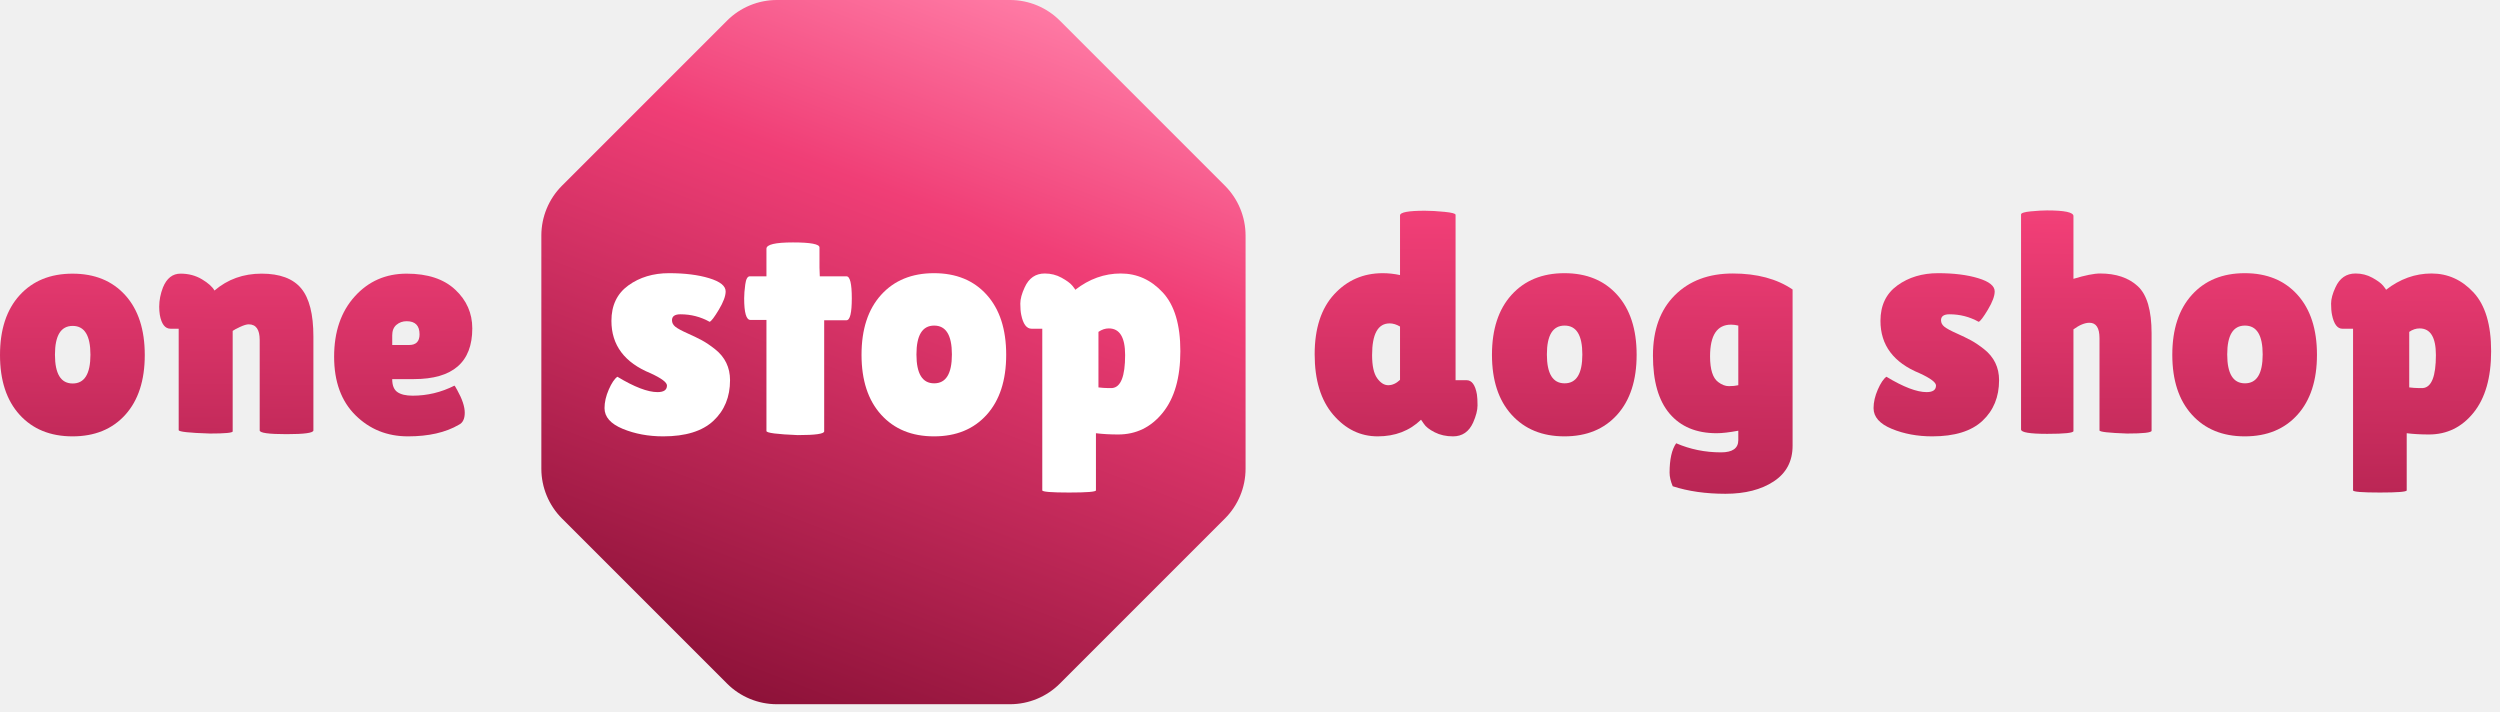
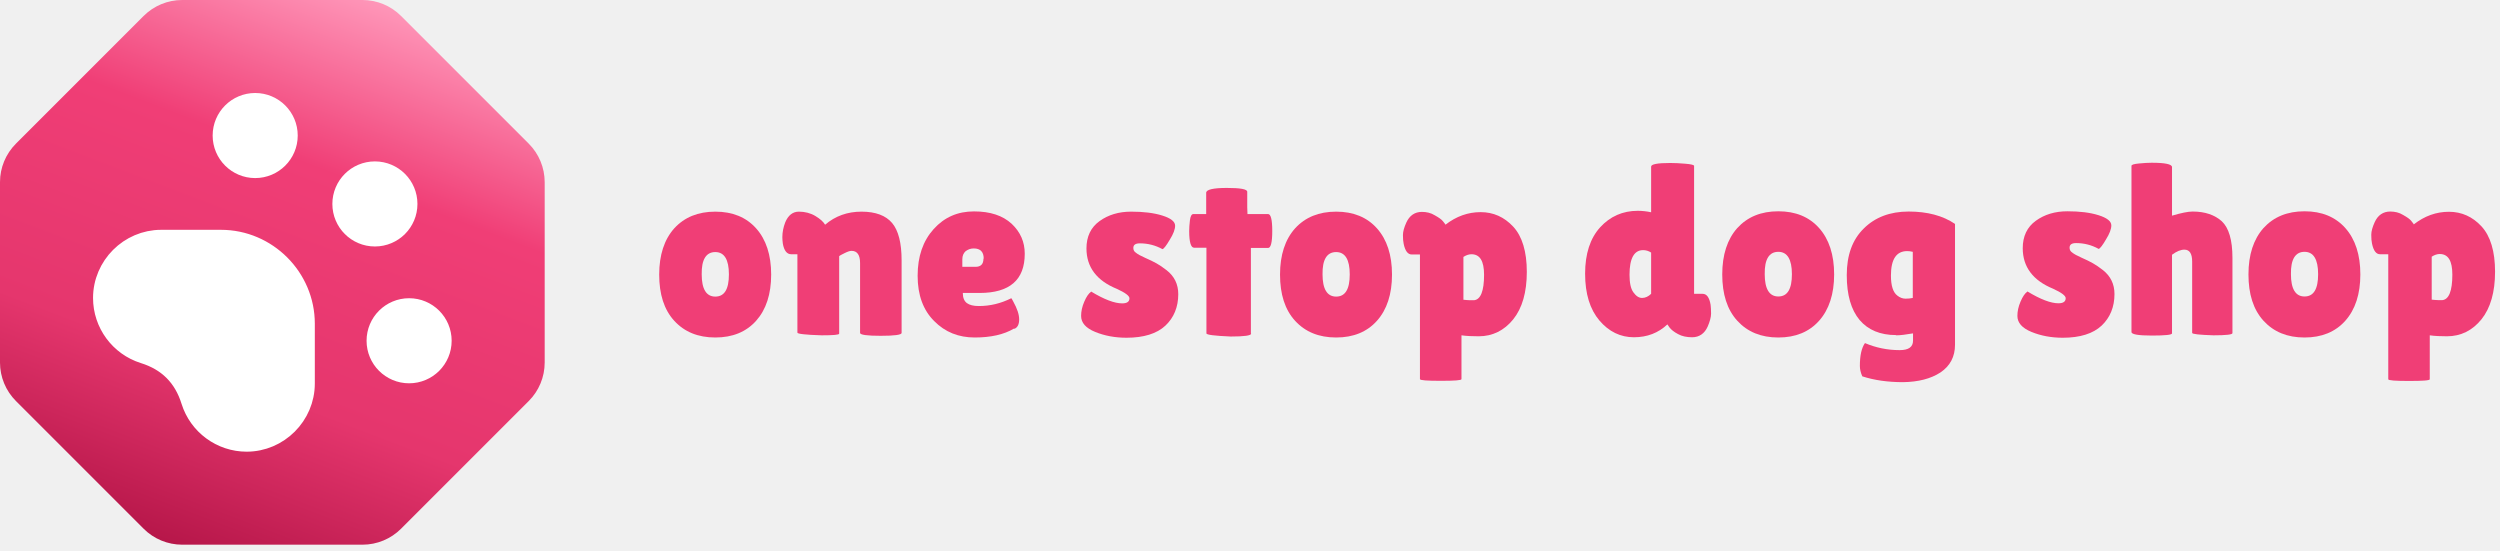
- <svg xmlns="http://www.w3.org/2000/svg" width="100%" height="100%" viewBox="0 0 239 68" version="1.1" xml:space="preserve" style="fill-rule:evenodd;clip-rule:evenodd;stroke-linejoin:round;stroke-miterlimit:2;">
+ <svg xmlns="http://www.w3.org/2000/svg" width="100%" height="100%" viewBox="0 0 309 68" version="1.1" xml:space="preserve" style="fill-rule:evenodd;clip-rule:evenodd;stroke-linecap:round;stroke-linejoin:round;">
  <g id="Layer1" />
  <g id="Layer2">
-     <g>
-       <path d="M53.726,49.57c-1.262,-1.262 -1.972,-2.975 -1.973,-4.76l0,-22.297c0,-1.785 0.71,-3.498 1.973,-4.76l15.78,-15.78c1.262,-1.262 2.975,-1.972 4.76,-1.973l22.297,0c1.785,0 3.498,0.71 4.76,1.973l15.78,15.78c1.262,1.262 1.972,2.975 1.973,4.76l0,22.297c-0,1.785 -0.71,3.498 -1.973,4.76l-15.78,15.78c-1.262,1.262 -2.975,1.972 -4.76,1.973l-22.297,0c-1.785,-0 -3.498,-0.71 -4.76,-1.973l-15.78,-15.78Z" style="fill:url(#_Linear1);fill-rule:nonzero;" />
+     <g transform="matrix(1.910129,0,0,1.903184,-3556.818,-5047.687)">
+       <g transform="matrix(15.71739,0,0,15.71739,1904.329,2673.994)">
+         <path d="M0.088,-0.059c-0.042,-0.046 -0.062,-0.11 -0.062,-0.191c0,-0.081 0.021,-0.145 0.062,-0.191c0.042,-0.046 0.098,-0.069 0.169,-0.069c0.071,0 0.127,0.023 0.168,0.069c0.041,0.046 0.062,0.11 0.062,0.191c-0,0.081 -0.021,0.145 -0.062,0.191c-0.041,0.046 -0.097,0.069 -0.168,0.069c-0.071,0 -0.127,-0.023 -0.169,-0.069Zm0.169,-0.284c-0.038,0 -0.057,0.031 -0.056,0.092c-0,0.061 0.019,0.092 0.056,0.092c0.038,0 0.056,-0.031 0.056,-0.092c0,-0.061 -0.019,-0.092 -0.056,-0.092Z" style="fill:#f03e76;fill-rule:nonzero;" />
+       </g>
+       <g transform="matrix(15.71739,0,0,15.71739,1912.392,2673.994)">
+         <path d="M0.254,-0.006c0,0.005 -0.024,0.007 -0.072,0.007c-0.067,-0.002 -0.1,-0.006 -0.1,-0.011l0,-0.324l-0.026,0c-0.017,0 -0.029,-0.015 -0.034,-0.044c-0.001,-0.009 -0.002,-0.017 -0.002,-0.026c0,-0.021 0.004,-0.041 0.012,-0.062c0.012,-0.029 0.031,-0.044 0.056,-0.044c0.025,0 0.048,0.006 0.068,0.018c0.02,0.012 0.033,0.024 0.04,0.036c0.042,-0.036 0.092,-0.054 0.15,-0.054c0.058,0 0.1,0.016 0.126,0.047c0.026,0.031 0.039,0.083 0.039,0.154l0,0.3c0,0.008 -0.029,0.012 -0.086,0.012c-0.057,0 -0.085,-0.004 -0.085,-0.012l0,-0.289c0,-0.033 -0.012,-0.05 -0.035,-0.05c-0.007,0 -0.016,0.003 -0.028,0.009c-0.012,0.006 -0.02,0.01 -0.023,0.013l0,0.321Z" style="fill:#f03e76;fill-rule:nonzero;" />
+       </g>
+       <g transform="matrix(15.71739,0,0,15.71739,1921.052,2673.994)">
+         <path d="M0.423,-0.027c-0.042,0.025 -0.096,0.037 -0.162,0.037c-0.066,0 -0.122,-0.022 -0.167,-0.068c-0.045,-0.045 -0.068,-0.107 -0.068,-0.187c0,-0.08 0.022,-0.144 0.066,-0.193c0.044,-0.049 0.099,-0.073 0.166,-0.073c0.067,0 0.118,0.017 0.155,0.051c0.036,0.034 0.054,0.075 0.054,0.124c0,0.108 -0.062,0.162 -0.186,0.162l-0.069,0c0,0.02 0.006,0.034 0.017,0.042c0.011,0.008 0.027,0.012 0.049,0.012c0.047,0 0.091,-0.011 0.133,-0.032c0.001,-0.001 0.004,0.004 0.009,0.014c0.016,0.029 0.024,0.053 0.024,0.073c0,0.02 -0.006,0.033 -0.019,0.039Zm-0.125,-0.289c0,-0.028 -0.014,-0.042 -0.041,-0.042c-0.013,0 -0.023,0.004 -0.033,0.011c-0.009,0.008 -0.014,0.019 -0.014,0.034l0,0.031l0.054,0c0.022,0 0.033,-0.011 0.033,-0.034Z" style="fill:#f03e76;fill-rule:nonzero;" />
+       </g>
+       <g transform="matrix(15.71739,0,0,15.71739,1931.646,2673.994)">
+         <path d="M0.066,-0.18c0.054,0.033 0.097,0.049 0.128,0.049c0.02,0 0.03,-0.007 0.03,-0.021c0,-0.01 -0.017,-0.023 -0.052,-0.039c-0.083,-0.034 -0.125,-0.09 -0.125,-0.167c-0,-0.049 0.018,-0.087 0.054,-0.113c0.036,-0.026 0.079,-0.039 0.13,-0.039c0.05,0 0.093,0.005 0.128,0.016c0.035,0.011 0.053,0.025 0.053,0.042c0,0.015 -0.007,0.034 -0.022,0.058c-0.014,0.024 -0.024,0.037 -0.03,0.039c-0.029,-0.016 -0.06,-0.024 -0.093,-0.024c-0.018,0 -0.027,0.006 -0.027,0.019c0,0.008 0.003,0.015 0.011,0.02c0.007,0.006 0.02,0.013 0.038,0.021c0.019,0.008 0.034,0.016 0.047,0.023c0.012,0.007 0.026,0.016 0.041,0.028c0.032,0.025 0.048,0.058 0.048,0.099c0,0.053 -0.018,0.097 -0.053,0.13c-0.035,0.033 -0.089,0.05 -0.16,0.05c-0.047,-0 -0.09,-0.008 -0.129,-0.024c-0.039,-0.016 -0.058,-0.038 -0.058,-0.066c0,-0.019 0.004,-0.038 0.013,-0.059c0.009,-0.021 0.018,-0.034 0.028,-0.041Z" style="fill:#f03e76;fill-rule:nonzero;" />
+       </g>
+       <g transform="matrix(15.71739,0,0,15.71739,1938.718,2673.994)">
+         <path d="M0.275,-0.006c0,0.008 -0.028,0.012 -0.084,0.012c-0.067,-0.003 -0.1,-0.007 -0.1,-0.013l0,-0.354l-0.051,0c-0.013,0 -0.02,-0.023 -0.02,-0.069c0,-0.012 0.001,-0.027 0.003,-0.044c0.002,-0.017 0.007,-0.026 0.014,-0.026l0.053,0l0,-0.088c0,-0.013 0.028,-0.02 0.085,-0.02c0.056,0 0.084,0.005 0.084,0.016l0,0.064l0.001,0.028l0.085,0c0.011,0 0.017,0.023 0.017,0.07c0,0.047 -0.006,0.07 -0.017,0.07l-0.071,0l0,0.354Z" style="fill:#f03e76;fill-rule:nonzero;" />
+       </g>
+       <g transform="matrix(15.71739,0,0,15.71739,1944.502,2673.994)">
+         <path d="M0.088,-0.059c-0.042,-0.046 -0.062,-0.11 -0.062,-0.191c0,-0.081 0.021,-0.145 0.062,-0.191c0.042,-0.046 0.098,-0.069 0.169,-0.069c0.071,0 0.127,0.023 0.168,0.069c0.041,0.046 0.062,0.11 0.062,0.191c-0,0.081 -0.021,0.145 -0.062,0.191c-0.041,0.046 -0.097,0.069 -0.168,0.069c-0.071,0 -0.127,-0.023 -0.169,-0.069Zm0.169,-0.284c-0.038,0 -0.057,0.031 -0.056,0.092c-0,0.061 0.019,0.092 0.056,0.092c0.038,0 0.056,-0.031 0.056,-0.092c0,-0.061 -0.019,-0.092 -0.056,-0.092Z" style="fill:#f03e76;fill-rule:nonzero;" />
+       </g>
+       <g transform="matrix(15.71739,0,0,15.71739,1952.565,2673.994)">
+         <path d="M0.26,0.182c0,0.005 -0.028,0.007 -0.085,0.007c-0.057,-0 -0.086,-0.002 -0.086,-0.007l0,-0.515l-0.034,0c-0.016,0 -0.027,-0.015 -0.033,-0.044c-0.002,-0.009 -0.003,-0.021 -0.003,-0.036c0,-0.015 0.005,-0.032 0.014,-0.052c0.013,-0.029 0.035,-0.044 0.064,-0.044c0.019,0 0.037,0.004 0.053,0.014c0.016,0.009 0.028,0.017 0.034,0.025c0.006,0.008 0.01,0.012 0.01,0.014c0.045,-0.035 0.093,-0.052 0.145,-0.052c0.052,0 0.097,0.02 0.134,0.06c0.037,0.04 0.056,0.103 0.056,0.187c0,0.084 -0.019,0.15 -0.056,0.196c-0.037,0.046 -0.085,0.07 -0.142,0.07c-0.026,-0 -0.05,-0.001 -0.071,-0.004l0,0.182Zm0.041,-0.516c-0.011,0 -0.022,0.004 -0.033,0.011l0,0.177c0.011,0.001 0.021,0.002 0.027,0.002l0.017,0c0.027,-0.003 0.041,-0.038 0.041,-0.105c0,-0.057 -0.017,-0.085 -0.052,-0.085Z" style="fill:#f03e76;fill-rule:nonzero;" />
+       </g>
+       <g transform="matrix(15.70575,0,0,15.76306,1964.243,2673.994)">
+         <path d="M0.298,-0.694c0,-0.01 0.026,-0.015 0.079,-0.015c0.018,0 0.039,0.001 0.062,0.003c0.024,0.002 0.036,0.005 0.036,0.009l0,0.527l0.035,0c0.017,0 0.028,0.015 0.033,0.045c0.001,0.009 0.002,0.021 0.002,0.036c0,0.015 -0.005,0.033 -0.014,0.054c-0.013,0.029 -0.035,0.044 -0.064,0.044c-0.022,-0 -0.042,-0.004 -0.058,-0.013c-0.017,-0.009 -0.028,-0.018 -0.035,-0.027l-0.009,-0.013c-0.037,0.035 -0.083,0.053 -0.138,0.053c-0.055,-0 -0.103,-0.023 -0.142,-0.069c-0.039,-0.046 -0.059,-0.11 -0.059,-0.193c0,-0.082 0.021,-0.146 0.062,-0.191c0.041,-0.045 0.093,-0.068 0.155,-0.068c0.018,0 0.036,0.002 0.055,0.006l0,-0.19Zm-0.033,0.344c-0.037,0 -0.056,0.034 -0.056,0.101c0,0.034 0.005,0.058 0.016,0.073c0.011,0.015 0.022,0.023 0.036,0.023c0.013,0 0.026,-0.006 0.037,-0.017l0,-0.17c-0.011,-0.007 -0.022,-0.01 -0.033,-0.01Z" style="fill:#f03e76;fill-rule:nonzero;" />
+       </g>
+       <g transform="matrix(15.70575,0,0,15.76306,1973.117,2673.994)">
+         <path d="M0.088,-0.059c-0.042,-0.046 -0.062,-0.11 -0.062,-0.191c0,-0.081 0.021,-0.145 0.062,-0.191c0.042,-0.046 0.098,-0.069 0.169,-0.069c0.071,0 0.127,0.023 0.168,0.069c0.041,0.046 0.062,0.11 0.062,0.191c-0,0.081 -0.021,0.145 -0.062,0.191c-0.041,0.046 -0.097,0.069 -0.168,0.069c-0.071,0 -0.127,-0.023 -0.169,-0.069Zm0.169,-0.284c-0.038,0 -0.057,0.031 -0.056,0.092c-0,0.061 0.019,0.092 0.056,0.092c0.038,0 0.056,-0.031 0.056,-0.092c0,-0.061 -0.019,-0.092 -0.056,-0.092Z" style="fill:#f03e76;fill-rule:nonzero;" />
+       </g>
+       <g transform="matrix(15.70575,0,0,15.76306,1981.174,2673.994)">
+         <path d="M0.229,-0c-0.065,-0 -0.115,-0.021 -0.15,-0.062c-0.035,-0.042 -0.053,-0.103 -0.053,-0.185c0,-0.082 0.023,-0.146 0.07,-0.192c0.046,-0.046 0.108,-0.07 0.185,-0.07c0.077,0 0.141,0.017 0.191,0.051l0,0.498c0,0.049 -0.02,0.087 -0.06,0.114c-0.04,0.026 -0.091,0.039 -0.154,0.04c-0.063,-0 -0.119,-0.008 -0.168,-0.024c-0.007,-0.016 -0.01,-0.03 -0.01,-0.043c0,-0.043 0.007,-0.074 0.021,-0.094c0.045,0.019 0.092,0.029 0.143,0.029c0.037,0 0.055,-0.013 0.055,-0.039l0,-0.03c-0.029,0.005 -0.052,0.008 -0.069,0.008Zm0.046,-0.346c-0.045,0 -0.067,0.034 -0.067,0.101c0,0.042 0.009,0.069 0.026,0.082c0.011,0.009 0.023,0.013 0.034,0.013c0.011,0 0.021,-0.001 0.03,-0.003l0,-0.19c-0.008,-0.002 -0.016,-0.003 -0.023,-0.003Z" style="fill:#f03e76;fill-rule:nonzero;" />
+       </g>
+       <g transform="matrix(15.70575,0,0,15.76306,1992.231,2673.994)">
+         <path d="M0.066,-0.18c0.054,0.033 0.097,0.049 0.128,0.049c0.02,0 0.03,-0.007 0.03,-0.021c0,-0.01 -0.017,-0.023 -0.052,-0.039c-0.083,-0.034 -0.125,-0.09 -0.125,-0.167c-0,-0.049 0.018,-0.087 0.054,-0.113c0.036,-0.026 0.079,-0.039 0.13,-0.039c0.05,0 0.093,0.005 0.128,0.016c0.035,0.011 0.053,0.025 0.053,0.042c0,0.015 -0.007,0.034 -0.022,0.058c-0.014,0.024 -0.024,0.037 -0.03,0.039c-0.029,-0.016 -0.06,-0.024 -0.093,-0.024c-0.018,0 -0.027,0.006 -0.027,0.019c0,0.008 0.003,0.015 0.011,0.02c0.007,0.006 0.02,0.013 0.038,0.021c0.019,0.008 0.034,0.016 0.047,0.023c0.012,0.007 0.026,0.016 0.041,0.028c0.032,0.025 0.048,0.058 0.048,0.099c0,0.053 -0.018,0.097 -0.053,0.13c-0.035,0.033 -0.089,0.05 -0.16,0.05c-0.047,-0 -0.09,-0.008 -0.129,-0.024c-0.039,-0.016 -0.058,-0.038 -0.058,-0.066c0,-0.019 0.004,-0.038 0.013,-0.059c0.009,-0.021 0.018,-0.034 0.028,-0.041Z" style="fill:#f03e76;fill-rule:nonzero;" />
+       </g>
+       <g transform="matrix(15.70575,0,0,15.76306,1999.299,2673.994)">
+         <path d="M0.212,-0.007c0,0.006 -0.028,0.009 -0.083,0.009c-0.056,-0 -0.083,-0.005 -0.084,-0.014l0,-0.685c0,-0.005 0.01,-0.008 0.031,-0.01c0.021,-0.002 0.038,-0.003 0.052,-0.003c0.056,0 0.084,0.006 0.084,0.018l0,0.2c0.037,-0.011 0.066,-0.017 0.085,-0.017c0.051,0 0.091,0.014 0.12,0.04c0.029,0.027 0.044,0.077 0.044,0.151l0,0.31c0,0.006 -0.026,0.009 -0.078,0.009c-0.059,-0.002 -0.088,-0.005 -0.088,-0.01l0,-0.294c0,-0.033 -0.011,-0.049 -0.032,-0.049c-0.015,-0 -0.032,0.007 -0.051,0.021l0,0.324Z" style="fill:#f03e76;fill-rule:nonzero;" />
+       </g>
+       <g transform="matrix(15.70575,0,0,15.76306,2007.167,2673.994)">
+         <path d="M0.088,-0.059c-0.042,-0.046 -0.062,-0.11 -0.062,-0.191c0,-0.081 0.021,-0.145 0.062,-0.191c0.042,-0.046 0.098,-0.069 0.169,-0.069c0.071,0 0.127,0.023 0.168,0.069c0.041,0.046 0.062,0.11 0.062,0.191c-0,0.081 -0.021,0.145 -0.062,0.191c-0.041,0.046 -0.097,0.069 -0.168,0.069c-0.071,0 -0.127,-0.023 -0.169,-0.069Zm0.169,-0.284c-0.038,0 -0.057,0.031 -0.056,0.092c-0,0.061 0.019,0.092 0.056,0.092c0.038,0 0.056,-0.031 0.056,-0.092c0,-0.061 -0.019,-0.092 -0.056,-0.092Z" style="fill:#f03e76;fill-rule:nonzero;" />
+       </g>
+       <g transform="matrix(15.70575,0,0,15.76306,2015.224,2673.994)">
+         <path d="M0.26,0.182c0,0.005 -0.028,0.007 -0.085,0.007c-0.057,-0 -0.086,-0.002 -0.086,-0.007l0,-0.515l-0.034,0c-0.016,0 -0.027,-0.015 -0.033,-0.044c-0.002,-0.009 -0.003,-0.021 -0.003,-0.036c0,-0.015 0.005,-0.032 0.014,-0.052c0.013,-0.029 0.035,-0.044 0.064,-0.044c0.019,0 0.037,0.004 0.053,0.014c0.016,0.009 0.028,0.017 0.034,0.025c0.006,0.008 0.01,0.012 0.01,0.014c0.045,-0.035 0.093,-0.052 0.145,-0.052c0.052,0 0.097,0.02 0.134,0.06c0.037,0.04 0.056,0.103 0.056,0.187c0,0.084 -0.019,0.15 -0.056,0.196c-0.037,0.046 -0.085,0.07 -0.142,0.07c-0.026,-0 -0.05,-0.001 -0.071,-0.004l0,0.182Zm0.041,-0.516c-0.011,0 -0.022,0.004 -0.033,0.011l0,0.177c0.011,0.001 0.021,0.002 0.027,0.002l0.017,0c0.027,-0.003 0.041,-0.038 0.041,-0.105c0,-0.057 -0.017,-0.085 -0.052,-0.085Z" style="fill:#f03e76;fill-rule:nonzero;" />
+       </g>
    </g>
    <g>
-       <path d="M1.876,39.652c-1.251,-1.376 -1.876,-3.28 -1.876,-5.713c0,-2.433 0.625,-4.337 1.876,-5.713c1.251,-1.376 2.937,-2.064 5.059,-2.064c2.122,0 3.803,0.688 5.044,2.064c1.241,1.376 1.861,3.28 1.861,5.713c0,2.433 -0.62,4.337 -1.861,5.713c-1.241,1.376 -2.922,2.064 -5.044,2.064c-2.122,0 -3.808,-0.688 -5.059,-2.064Zm5.074,-8.495c-1.131,0 -1.696,0.917 -1.696,2.752c0,1.835 0.565,2.752 1.696,2.752c1.131,0 1.696,-0.917 1.696,-2.752c0,-1.835 -0.565,-2.752 -1.696,-2.752Z" style="fill:url(#_Linear2);fill-rule:nonzero;" />
-       <path d="M22.246,41.237c0,0.14 -0.721,0.209 -2.162,0.209c-2.001,-0.06 -3.002,-0.17 -3.002,-0.329l0,-9.692l-0.781,0c-0.52,0 -0.861,-0.439 -1.021,-1.316c-0.04,-0.259 -0.06,-0.518 -0.06,-0.778c0,-0.618 0.12,-1.236 0.36,-1.855c0.36,-0.877 0.921,-1.316 1.681,-1.316c0.761,0 1.441,0.179 2.042,0.538c0.6,0.359 1.001,0.718 1.201,1.077c1.261,-1.077 2.762,-1.615 4.503,-1.615c1.741,0 3.002,0.469 3.783,1.406c0.781,0.937 1.171,2.473 1.171,4.607l0,8.974c0,0.239 -0.856,0.359 -2.567,0.359c-1.711,0 -2.567,-0.12 -2.567,-0.359l0,-8.645c0,-0.997 -0.35,-1.496 -1.051,-1.496c-0.2,0 -0.48,0.085 -0.841,0.254c-0.36,0.17 -0.59,0.294 -0.691,0.374l0,9.602Z" style="fill:url(#_Linear3);fill-rule:nonzero;" />
-       <path d="M43.862,40.609c-1.261,0.738 -2.882,1.107 -4.864,1.107c-1.981,0 -3.653,-0.673 -5.014,-2.019c-1.361,-1.346 -2.042,-3.211 -2.042,-5.594c0,-2.383 0.655,-4.302 1.966,-5.758c1.311,-1.456 2.967,-2.184 4.969,-2.184c2.001,0 3.548,0.509 4.638,1.526c1.091,1.017 1.636,2.253 1.636,3.709c0,3.231 -1.861,4.846 -5.584,4.846l-2.072,0c0,0.598 0.165,1.012 0.495,1.241c0.33,0.229 0.816,0.344 1.456,0.344c1.401,0 2.732,-0.319 3.993,-0.957c0.02,-0.02 0.11,0.12 0.27,0.419c0.48,0.858 0.721,1.58 0.721,2.169c0,0.588 -0.19,0.972 -0.57,1.152Zm-3.753,-8.645c0,-0.838 -0.41,-1.256 -1.231,-1.256c-0.38,0 -0.706,0.115 -0.976,0.344c-0.27,0.229 -0.405,0.563 -0.405,1.002l0,0.927l1.621,0c0.66,0 0.991,-0.339 0.991,-1.017Z" style="fill:url(#_Linear4);fill-rule:nonzero;" />
-       <path d="M59.022,36.016c1.62,0.98 2.9,1.47 3.84,1.47c0.6,0 0.9,-0.21 0.9,-0.63c0,-0.3 -0.52,-0.69 -1.56,-1.17c-2.5,-1.02 -3.75,-2.69 -3.75,-5.01c0,-1.48 0.54,-2.61 1.62,-3.39c1.08,-0.78 2.375,-1.17 3.885,-1.17c1.51,0 2.79,0.16 3.84,0.48c1.05,0.32 1.575,0.74 1.575,1.26c0,0.44 -0.215,1.02 -0.645,1.74c-0.43,0.72 -0.725,1.11 -0.885,1.17c-0.86,-0.48 -1.79,-0.72 -2.79,-0.72c-0.54,0 -0.81,0.19 -0.81,0.57c0,0.24 0.105,0.445 0.315,0.615c0.21,0.17 0.595,0.38 1.155,0.63c0.56,0.25 1.025,0.475 1.395,0.675c0.37,0.2 0.785,0.48 1.245,0.84c0.96,0.76 1.44,1.75 1.44,2.97c0,1.6 -0.53,2.895 -1.59,3.885c-1.06,0.99 -2.66,1.485 -4.8,1.485c-1.42,0 -2.71,-0.24 -3.87,-0.72c-1.16,-0.48 -1.74,-1.14 -1.74,-1.98c0,-0.56 0.135,-1.15 0.405,-1.77c0.27,-0.62 0.545,-1.03 0.825,-1.23Z" style="fill:#fff;fill-rule:nonzero;" />
-       <path d="M78.792,41.236c0,0.24 -0.84,0.36 -2.52,0.36c-2,-0.08 -3,-0.21 -3,-0.39l0,-10.62l-1.53,0c-0.4,0 -0.6,-0.69 -0.6,-2.07c0,-0.36 0.035,-0.8 0.105,-1.32c0.07,-0.52 0.215,-0.78 0.435,-0.78l1.59,0l0,-2.64c0,-0.4 0.845,-0.6 2.535,-0.6c1.69,0 2.535,0.16 2.535,0.48l0,1.92l0.03,0.84l2.55,0c0.34,0 0.51,0.7 0.51,2.1c0,1.4 -0.17,2.1 -0.51,2.1l-2.13,0l0,10.62Z" style="fill:#fff;fill-rule:nonzero;" />
-       <path d="M84.237,39.646c-1.25,-1.38 -1.875,-3.29 -1.875,-5.73c0,-2.44 0.625,-4.35 1.875,-5.73c1.25,-1.38 2.935,-2.07 5.055,-2.07c2.12,0 3.8,0.69 5.04,2.07c1.24,1.38 1.86,3.29 1.86,5.73c0,2.44 -0.62,4.35 -1.86,5.73c-1.24,1.38 -2.92,2.07 -5.04,2.07c-2.12,0 -3.805,-0.69 -5.055,-2.07Zm5.07,-8.52c-1.13,0 -1.695,0.92 -1.695,2.76c0,1.84 0.565,2.76 1.695,2.76c1.13,0 1.695,-0.92 1.695,-2.76c0,-1.84 -0.565,-2.76 -1.695,-2.76Z" style="fill:#fff;fill-rule:nonzero;" />
-       <path d="M104.772,46.876c0,0.14 -0.855,0.21 -2.565,0.21c-1.71,0 -2.565,-0.07 -2.565,-0.21l0,-15.45l-1.02,0c-0.48,0 -0.81,-0.44 -0.99,-1.32c-0.06,-0.28 -0.09,-0.64 -0.09,-1.08c0,-0.44 0.14,-0.96 0.42,-1.56c0.4,-0.88 1.04,-1.32 1.92,-1.32c0.58,0 1.115,0.135 1.605,0.405c0.49,0.27 0.83,0.52 1.02,0.75c0.19,0.23 0.285,0.365 0.285,0.405c1.34,-1.04 2.79,-1.56 4.35,-1.56c1.56,0 2.9,0.605 4.02,1.815c1.12,1.21 1.68,3.08 1.68,5.61c0,2.53 -0.56,4.49 -1.68,5.88c-1.12,1.39 -2.54,2.085 -4.26,2.085c-0.78,0 -1.49,-0.04 -2.13,-0.12l0,5.46Zm1.23,-15.48c-0.34,0 -0.67,0.11 -0.99,0.33l0,5.31c0.34,0.04 0.615,0.06 0.825,0.06l0.495,0c0.82,-0.08 1.23,-1.13 1.23,-3.15c0,-1.7 -0.52,-2.55 -1.56,-2.55Z" style="fill:#fff;fill-rule:nonzero;" />
-       <path d="M133.842,20.596c0,-0.3 0.79,-0.45 2.37,-0.45c0.54,0 1.165,0.035 1.875,0.105c0.71,0.07 1.065,0.165 1.065,0.285l0,15.81l1.05,0c0.5,0 0.83,0.45 0.99,1.35c0.04,0.26 0.06,0.615 0.06,1.065c0,0.45 -0.14,0.995 -0.42,1.635c-0.4,0.88 -1.04,1.32 -1.92,1.32c-0.66,0 -1.245,-0.13 -1.755,-0.39c-0.51,-0.26 -0.855,-0.53 -1.035,-0.81l-0.27,-0.39c-1.1,1.06 -2.48,1.59 -4.14,1.59c-1.66,0 -3.08,-0.69 -4.26,-2.07c-1.18,-1.38 -1.77,-3.305 -1.77,-5.775c0,-2.47 0.62,-4.38 1.86,-5.73c1.24,-1.35 2.79,-2.025 4.65,-2.025c0.54,0 1.09,0.06 1.65,0.18l0,-5.7Zm-0.99,10.32c-1.12,0 -1.68,1.01 -1.68,3.03c0,1.02 0.16,1.755 0.48,2.205c0.32,0.45 0.675,0.675 1.065,0.675c0.39,0 0.765,-0.17 1.125,-0.51l0,-5.1c-0.34,-0.2 -0.67,-0.3 -0.99,-0.3Z" style="fill:url(#_Linear5);fill-rule:nonzero;" />
-       <path d="M144.507,39.646c-1.25,-1.38 -1.875,-3.29 -1.875,-5.73c0,-2.44 0.625,-4.35 1.875,-5.73c1.25,-1.38 2.935,-2.07 5.055,-2.07c2.12,0 3.8,0.69 5.04,2.07c1.24,1.38 1.86,3.29 1.86,5.73c0,2.44 -0.62,4.35 -1.86,5.73c-1.24,1.38 -2.92,2.07 -5.04,2.07c-2.12,0 -3.805,-0.69 -5.055,-2.07Zm5.07,-8.52c-1.13,0 -1.695,0.92 -1.695,2.76c0,1.84 0.565,2.76 1.695,2.76c1.13,0 1.695,-0.92 1.695,-2.76c0,-1.84 -0.565,-2.76 -1.695,-2.76Z" style="fill:url(#_Linear6);fill-rule:nonzero;" />
-       <path d="M164.112,41.416c-1.94,0 -3.44,-0.625 -4.5,-1.875c-1.06,-1.25 -1.59,-3.1 -1.59,-5.55c0,-2.45 0.695,-4.37 2.085,-5.76c1.39,-1.39 3.24,-2.085 5.55,-2.085c2.31,0 4.215,0.51 5.715,1.53l0,14.94c0,1.48 -0.6,2.615 -1.8,3.405c-1.2,0.79 -2.74,1.185 -4.62,1.185c-1.88,0 -3.56,-0.24 -5.04,-0.72c-0.2,-0.48 -0.3,-0.91 -0.3,-1.29c0,-1.28 0.21,-2.22 0.63,-2.82c1.34,0.58 2.77,0.87 4.29,0.87c1.1,0 1.65,-0.39 1.65,-1.17l0,-0.9c-0.86,0.16 -1.55,0.24 -2.07,0.24Zm1.38,-10.38c-1.34,0 -2.01,1.01 -2.01,3.03c0,1.26 0.26,2.08 0.78,2.46c0.34,0.26 0.68,0.39 1.02,0.39c0.34,0 0.64,-0.03 0.9,-0.09l0,-5.7c-0.24,-0.06 -0.47,-0.09 -0.69,-0.09Z" style="fill:url(#_Linear7);fill-rule:nonzero;" />
-       <path d="M180.342,36.016c1.62,0.98 2.9,1.47 3.84,1.47c0.6,0 0.9,-0.21 0.9,-0.63c0,-0.3 -0.52,-0.69 -1.56,-1.17c-2.5,-1.02 -3.75,-2.69 -3.75,-5.01c0,-1.48 0.54,-2.61 1.62,-3.39c1.08,-0.78 2.375,-1.17 3.885,-1.17c1.51,0 2.79,0.16 3.84,0.48c1.05,0.32 1.575,0.74 1.575,1.26c0,0.44 -0.215,1.02 -0.645,1.74c-0.43,0.72 -0.725,1.11 -0.885,1.17c-0.86,-0.48 -1.79,-0.72 -2.79,-0.72c-0.54,0 -0.81,0.19 -0.81,0.57c0,0.24 0.105,0.445 0.315,0.615c0.21,0.17 0.595,0.38 1.155,0.63c0.56,0.25 1.025,0.475 1.395,0.675c0.37,0.2 0.785,0.48 1.245,0.84c0.96,0.76 1.44,1.75 1.44,2.97c0,1.6 -0.53,2.895 -1.59,3.885c-1.06,0.99 -2.66,1.485 -4.8,1.485c-1.42,0 -2.71,-0.24 -3.87,-0.72c-1.16,-0.48 -1.74,-1.14 -1.74,-1.98c0,-0.56 0.135,-1.15 0.405,-1.77c0.27,-0.62 0.545,-1.03 0.825,-1.23Z" style="fill:url(#_Linear8);fill-rule:nonzero;" />
-       <path d="M198.222,41.206c0,0.18 -0.835,0.27 -2.505,0.27c-1.67,0 -2.505,-0.14 -2.505,-0.42l0,-20.55c0,-0.14 0.31,-0.24 0.93,-0.3c0.62,-0.06 1.14,-0.09 1.56,-0.09c1.68,0 2.52,0.18 2.52,0.54l0,6c1.12,-0.34 1.97,-0.51 2.55,-0.51c1.52,0 2.72,0.405 3.6,1.215c0.88,0.81 1.32,2.315 1.32,4.515l0,9.3c0,0.18 -0.78,0.27 -2.34,0.27c-1.76,-0.06 -2.64,-0.16 -2.64,-0.3l0,-8.82c0,-0.98 -0.32,-1.47 -0.96,-1.47c-0.44,0 -0.95,0.21 -1.53,0.63l0,9.72Z" style="fill:url(#_Linear9);fill-rule:nonzero;" />
-       <path d="M209.547,39.646c-1.25,-1.38 -1.875,-3.29 -1.875,-5.73c0,-2.44 0.625,-4.35 1.875,-5.73c1.25,-1.38 2.935,-2.07 5.055,-2.07c2.12,0 3.8,0.69 5.04,2.07c1.24,1.38 1.86,3.29 1.86,5.73c0,2.44 -0.62,4.35 -1.86,5.73c-1.24,1.38 -2.92,2.07 -5.04,2.07c-2.12,0 -3.805,-0.69 -5.055,-2.07Zm5.07,-8.52c-1.13,0 -1.695,0.92 -1.695,2.76c0,1.84 0.565,2.76 1.695,2.76c1.13,0 1.695,-0.92 1.695,-2.76c0,-1.84 -0.565,-2.76 -1.695,-2.76Z" style="fill:url(#_Linear10);fill-rule:nonzero;" />
-       <path d="M230.082,46.876c0,0.14 -0.855,0.21 -2.565,0.21c-1.71,0 -2.565,-0.07 -2.565,-0.21l0,-15.45l-1.02,0c-0.48,0 -0.81,-0.44 -0.99,-1.32c-0.06,-0.28 -0.09,-0.64 -0.09,-1.08c0,-0.44 0.14,-0.96 0.42,-1.56c0.4,-0.88 1.04,-1.32 1.92,-1.32c0.58,0 1.115,0.135 1.605,0.405c0.49,0.27 0.83,0.52 1.02,0.75c0.19,0.23 0.285,0.365 0.285,0.405c1.34,-1.04 2.79,-1.56 4.35,-1.56c1.56,0 2.9,0.605 4.02,1.815c1.12,1.21 1.68,3.08 1.68,5.61c0,2.53 -0.56,4.49 -1.68,5.88c-1.12,1.39 -2.54,2.085 -4.26,2.085c-0.78,0 -1.49,-0.04 -2.13,-0.12l0,5.46Zm1.23,-15.48c-0.34,0 -0.67,0.11 -0.99,0.33l0,5.31c0.34,0.04 0.615,0.06 0.825,0.06l0.495,0c0.82,-0.08 1.23,-1.13 1.23,-3.15c0,-1.7 -0.52,-2.55 -1.56,-2.55Z" style="fill:url(#_Linear11);fill-rule:nonzero;" />
+       <path d="M1.973,49.57c-1.262,-1.262 -1.972,-2.975 -1.973,-4.76l0,-22.297c0,-1.785 0.71,-3.498 1.973,-4.76l15.78,-15.78c1.262,-1.262 2.975,-1.972 4.76,-1.973l22.297,0c1.785,0 3.498,0.71 4.76,1.973l15.78,15.78c1.262,1.262 1.972,2.975 1.973,4.76l0,22.297c-0,1.785 -0.71,3.498 -1.973,4.76l-15.78,15.78c-1.262,1.262 -2.975,1.972 -4.76,1.973l-22.297,0c-1.785,-0 -3.498,-0.71 -4.76,-1.973l-15.78,-15.78Z" style="fill:url(#_Linear1);fill-rule:nonzero;" />
+     </g>
+     <g>
+       <circle cx="31.541" cy="16.752" r="4.228" style="fill:#fff;stroke:#fff;stroke-width:2.06px;" />
+       <circle cx="46.338" cy="25.207" r="4.228" style="fill:#fff;stroke:#fff;stroke-width:2.06px;" />
+       <circle cx="50.566" cy="42.118" r="4.228" style="fill:#fff;stroke:#fff;stroke-width:2.06px;" />
+       <path d="M27.313,29.435c5.798,0 10.569,4.771 10.569,10.569l0,7.398c-0.001,4.058 -3.341,7.396 -7.398,7.396c-3.225,0 -6.096,-2.109 -7.06,-5.187c-0.902,-2.91 -2.804,-4.816 -5.707,-5.718c-3.078,-0.964 -5.187,-3.835 -5.187,-7.06c-0,-4.054 3.332,-7.391 7.386,-7.398l7.398,0Z" style="fill:#fff;fill-rule:nonzero;stroke:#fff;stroke-width:2.06px;" />
    </g>
  </g>
  <defs>
-     <linearGradient id="_Linear1" x1="0" y1="0" x2="1" y2="0" gradientUnits="userSpaceOnUse" gradientTransform="matrix(-25.73733,67.32283,-67.32283,-25.73733,99.30246,0)">
-       <stop offset="0" style="stop-color:#ff7ca6;stop-opacity:1" />
+     <linearGradient id="_Linear1" x1="0" y1="0" x2="1" y2="0" gradientUnits="userSpaceOnUse" gradientTransform="matrix(-25.73733,67.32283,-67.32283,-25.73733,47.54916,0)">
+       <stop offset="0" style="stop-color:#ff98ba;stop-opacity:1" />
      <stop offset="0.31" style="stop-color:#f03e76;stop-opacity:1" />
-       <stop offset="1" style="stop-color:#8e1239;stop-opacity:1" />
-     </linearGradient>
-     <linearGradient id="_Linear2" x1="0" y1="0" x2="1" y2="0" gradientUnits="userSpaceOnUse" gradientTransform="matrix(-0.494963,67.32283,-67.32283,-0.494963,92.37315,0)">
-       <stop offset="0" style="stop-color:#ff7ca6;stop-opacity:1" />
-       <stop offset="0.31" style="stop-color:#f03e76;stop-opacity:1" />
-       <stop offset="1" style="stop-color:#8e1239;stop-opacity:1" />
-     </linearGradient>
-     <linearGradient id="_Linear3" x1="0" y1="0" x2="1" y2="0" gradientUnits="userSpaceOnUse" gradientTransform="matrix(-0.494963,67.32283,-67.32283,-0.494963,92.37315,0)">
-       <stop offset="0" style="stop-color:#ff7ca6;stop-opacity:1" />
-       <stop offset="0.31" style="stop-color:#f03e76;stop-opacity:1" />
-       <stop offset="1" style="stop-color:#8e1239;stop-opacity:1" />
-     </linearGradient>
-     <linearGradient id="_Linear4" x1="0" y1="0" x2="1" y2="0" gradientUnits="userSpaceOnUse" gradientTransform="matrix(-0.494963,67.32283,-67.32283,-0.494963,92.37315,0)">
-       <stop offset="0" style="stop-color:#ff7ca6;stop-opacity:1" />
-       <stop offset="0.31" style="stop-color:#f03e76;stop-opacity:1" />
-       <stop offset="1" style="stop-color:#8e1239;stop-opacity:1" />
-     </linearGradient>
-     <linearGradient id="_Linear5" x1="0" y1="0" x2="1" y2="0" gradientUnits="userSpaceOnUse" gradientTransform="matrix(-0.494963,67.32283,-67.32283,-0.494963,92.37315,0)">
-       <stop offset="0" style="stop-color:#ff7ca6;stop-opacity:1" />
-       <stop offset="0.31" style="stop-color:#f03e76;stop-opacity:1" />
-       <stop offset="1" style="stop-color:#8e1239;stop-opacity:1" />
-     </linearGradient>
-     <linearGradient id="_Linear6" x1="0" y1="0" x2="1" y2="0" gradientUnits="userSpaceOnUse" gradientTransform="matrix(-0.494963,67.32283,-67.32283,-0.494963,92.37315,0)">
-       <stop offset="0" style="stop-color:#ff7ca6;stop-opacity:1" />
-       <stop offset="0.31" style="stop-color:#f03e76;stop-opacity:1" />
-       <stop offset="1" style="stop-color:#8e1239;stop-opacity:1" />
-     </linearGradient>
-     <linearGradient id="_Linear7" x1="0" y1="0" x2="1" y2="0" gradientUnits="userSpaceOnUse" gradientTransform="matrix(-0.494963,67.32283,-67.32283,-0.494963,92.37315,0)">
-       <stop offset="0" style="stop-color:#ff7ca6;stop-opacity:1" />
-       <stop offset="0.31" style="stop-color:#f03e76;stop-opacity:1" />
-       <stop offset="1" style="stop-color:#8e1239;stop-opacity:1" />
-     </linearGradient>
-     <linearGradient id="_Linear8" x1="0" y1="0" x2="1" y2="0" gradientUnits="userSpaceOnUse" gradientTransform="matrix(-0.494963,67.32283,-67.32283,-0.494963,92.37315,0)">
-       <stop offset="0" style="stop-color:#ff7ca6;stop-opacity:1" />
-       <stop offset="0.31" style="stop-color:#f03e76;stop-opacity:1" />
-       <stop offset="1" style="stop-color:#8e1239;stop-opacity:1" />
-     </linearGradient>
-     <linearGradient id="_Linear9" x1="0" y1="0" x2="1" y2="0" gradientUnits="userSpaceOnUse" gradientTransform="matrix(-0.494963,67.32283,-67.32283,-0.494963,92.37315,0)">
-       <stop offset="0" style="stop-color:#ff7ca6;stop-opacity:1" />
-       <stop offset="0.31" style="stop-color:#f03e76;stop-opacity:1" />
-       <stop offset="1" style="stop-color:#8e1239;stop-opacity:1" />
-     </linearGradient>
-     <linearGradient id="_Linear10" x1="0" y1="0" x2="1" y2="0" gradientUnits="userSpaceOnUse" gradientTransform="matrix(-0.494963,67.32283,-67.32283,-0.494963,92.37315,0)">
-       <stop offset="0" style="stop-color:#ff7ca6;stop-opacity:1" />
-       <stop offset="0.31" style="stop-color:#f03e76;stop-opacity:1" />
-       <stop offset="1" style="stop-color:#8e1239;stop-opacity:1" />
-     </linearGradient>
-     <linearGradient id="_Linear11" x1="0" y1="0" x2="1" y2="0" gradientUnits="userSpaceOnUse" gradientTransform="matrix(-0.494963,67.32283,-67.32283,-0.494963,92.37315,0)">
-       <stop offset="0" style="stop-color:#ff7ca6;stop-opacity:1" />
-       <stop offset="0.31" style="stop-color:#f03e76;stop-opacity:1" />
-       <stop offset="1" style="stop-color:#8e1239;stop-opacity:1" />
+       <stop offset="0.7" style="stop-color:#e5366d;stop-opacity:1" />
+       <stop offset="0.86" style="stop-color:#cd265b;stop-opacity:1" />
+       <stop offset="1" style="stop-color:#b7174a;stop-opacity:1" />
    </linearGradient>
  </defs>
</svg>
